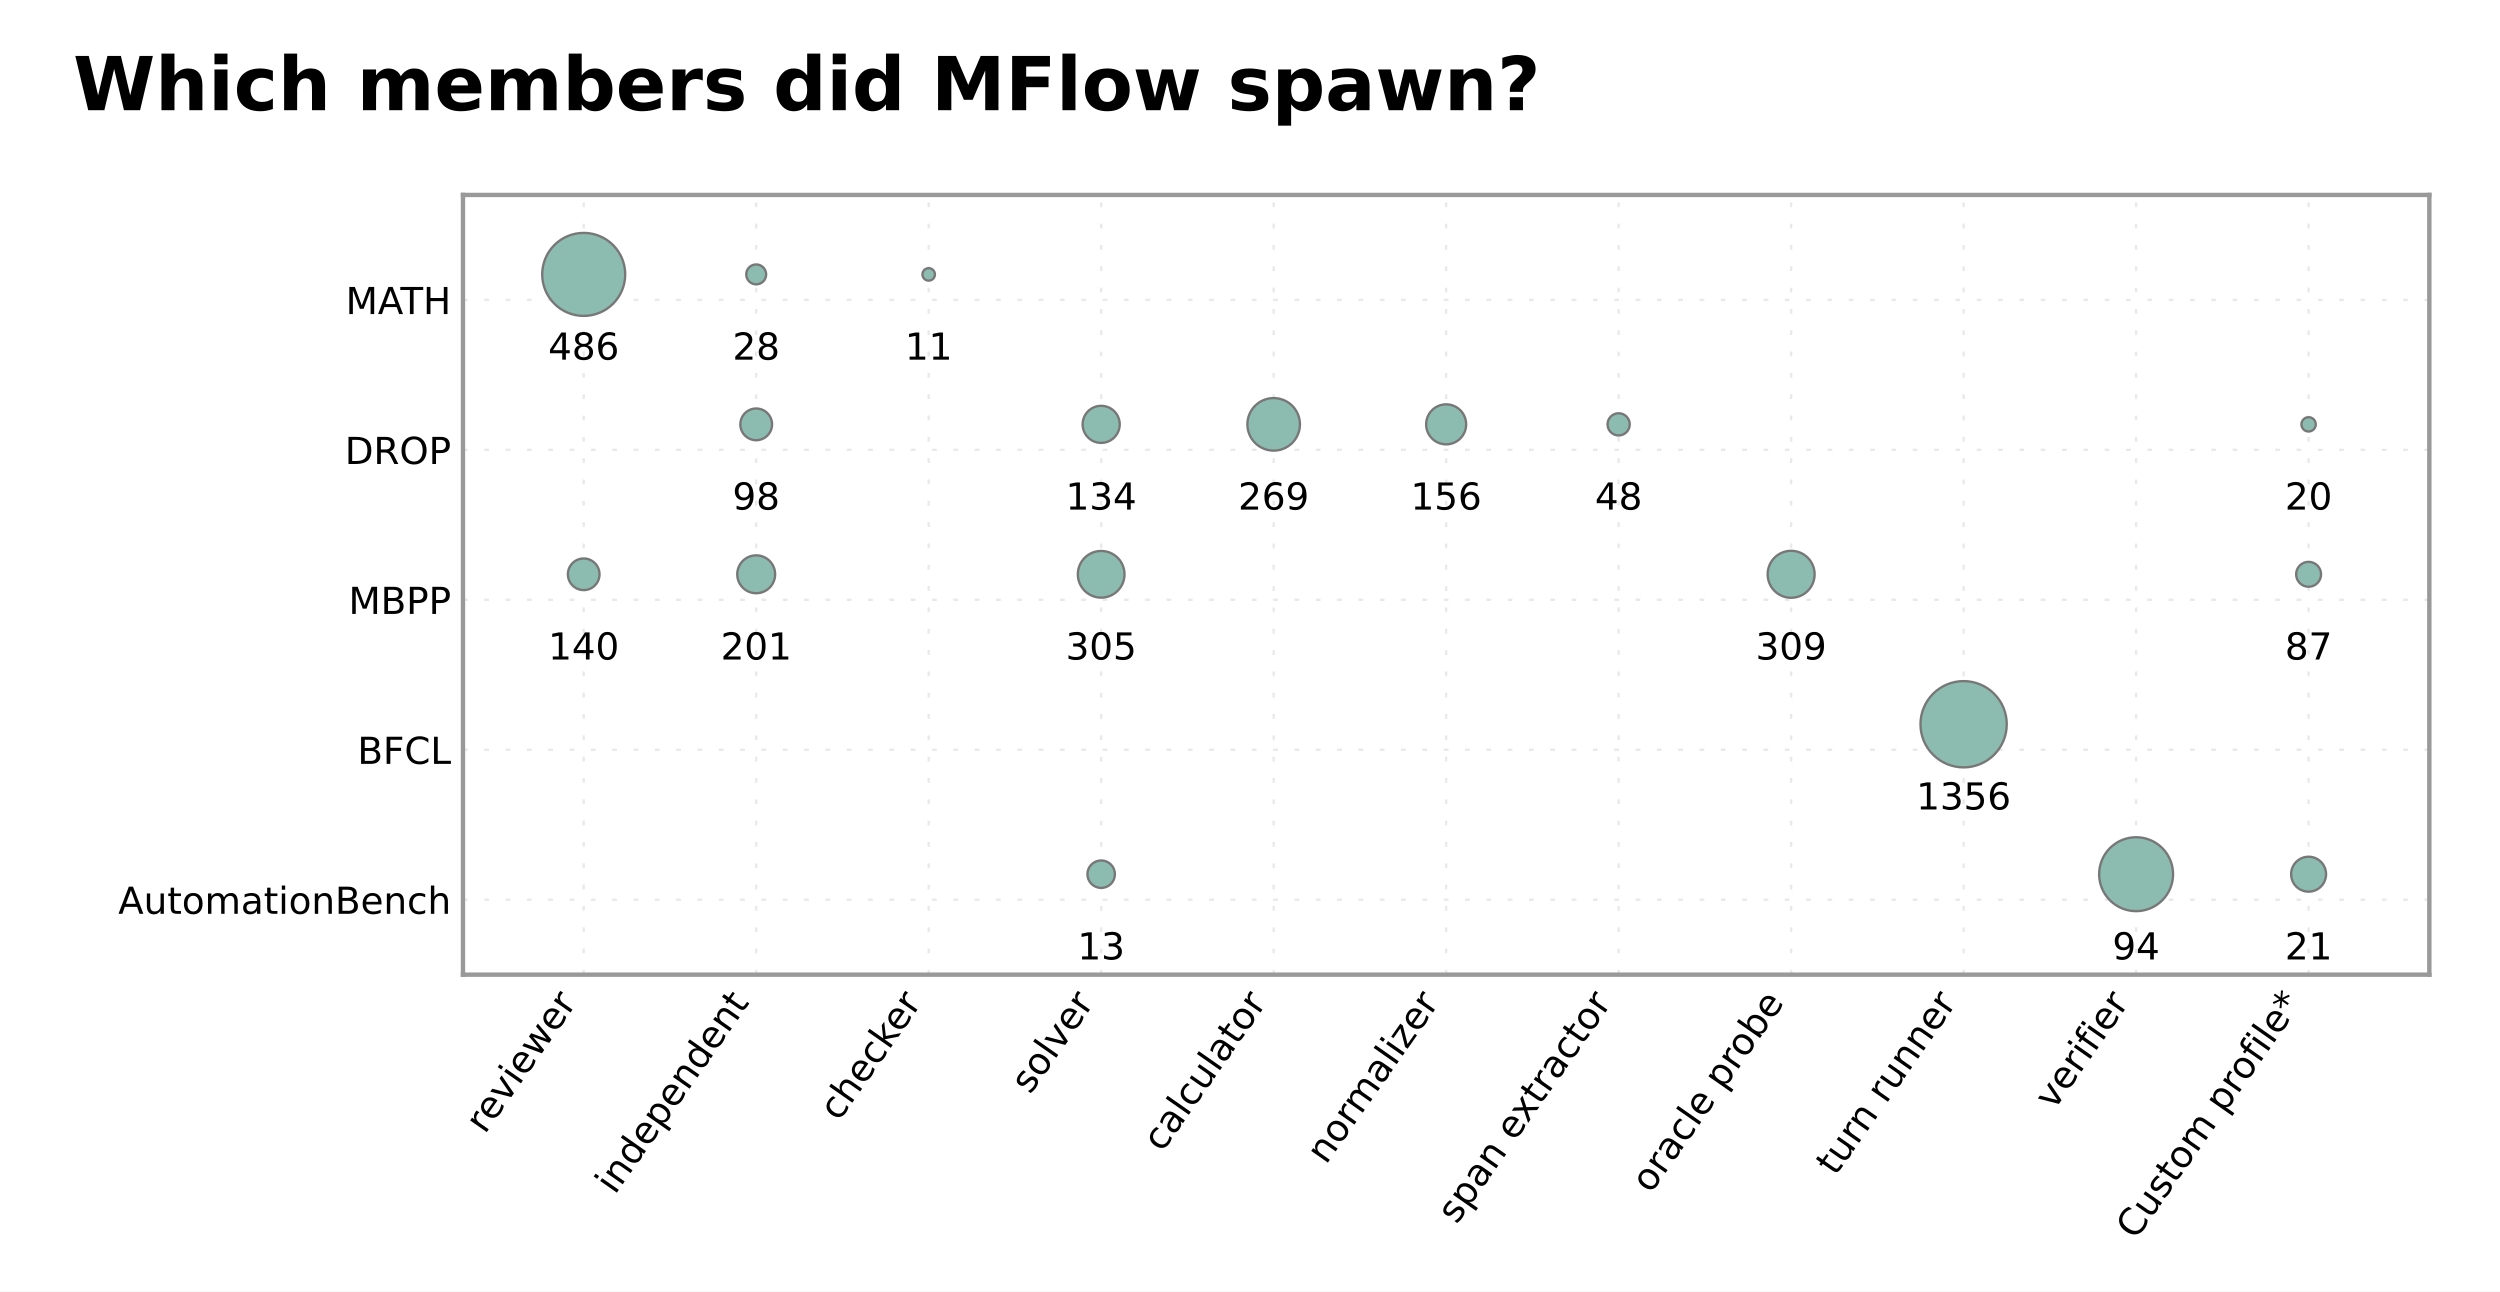
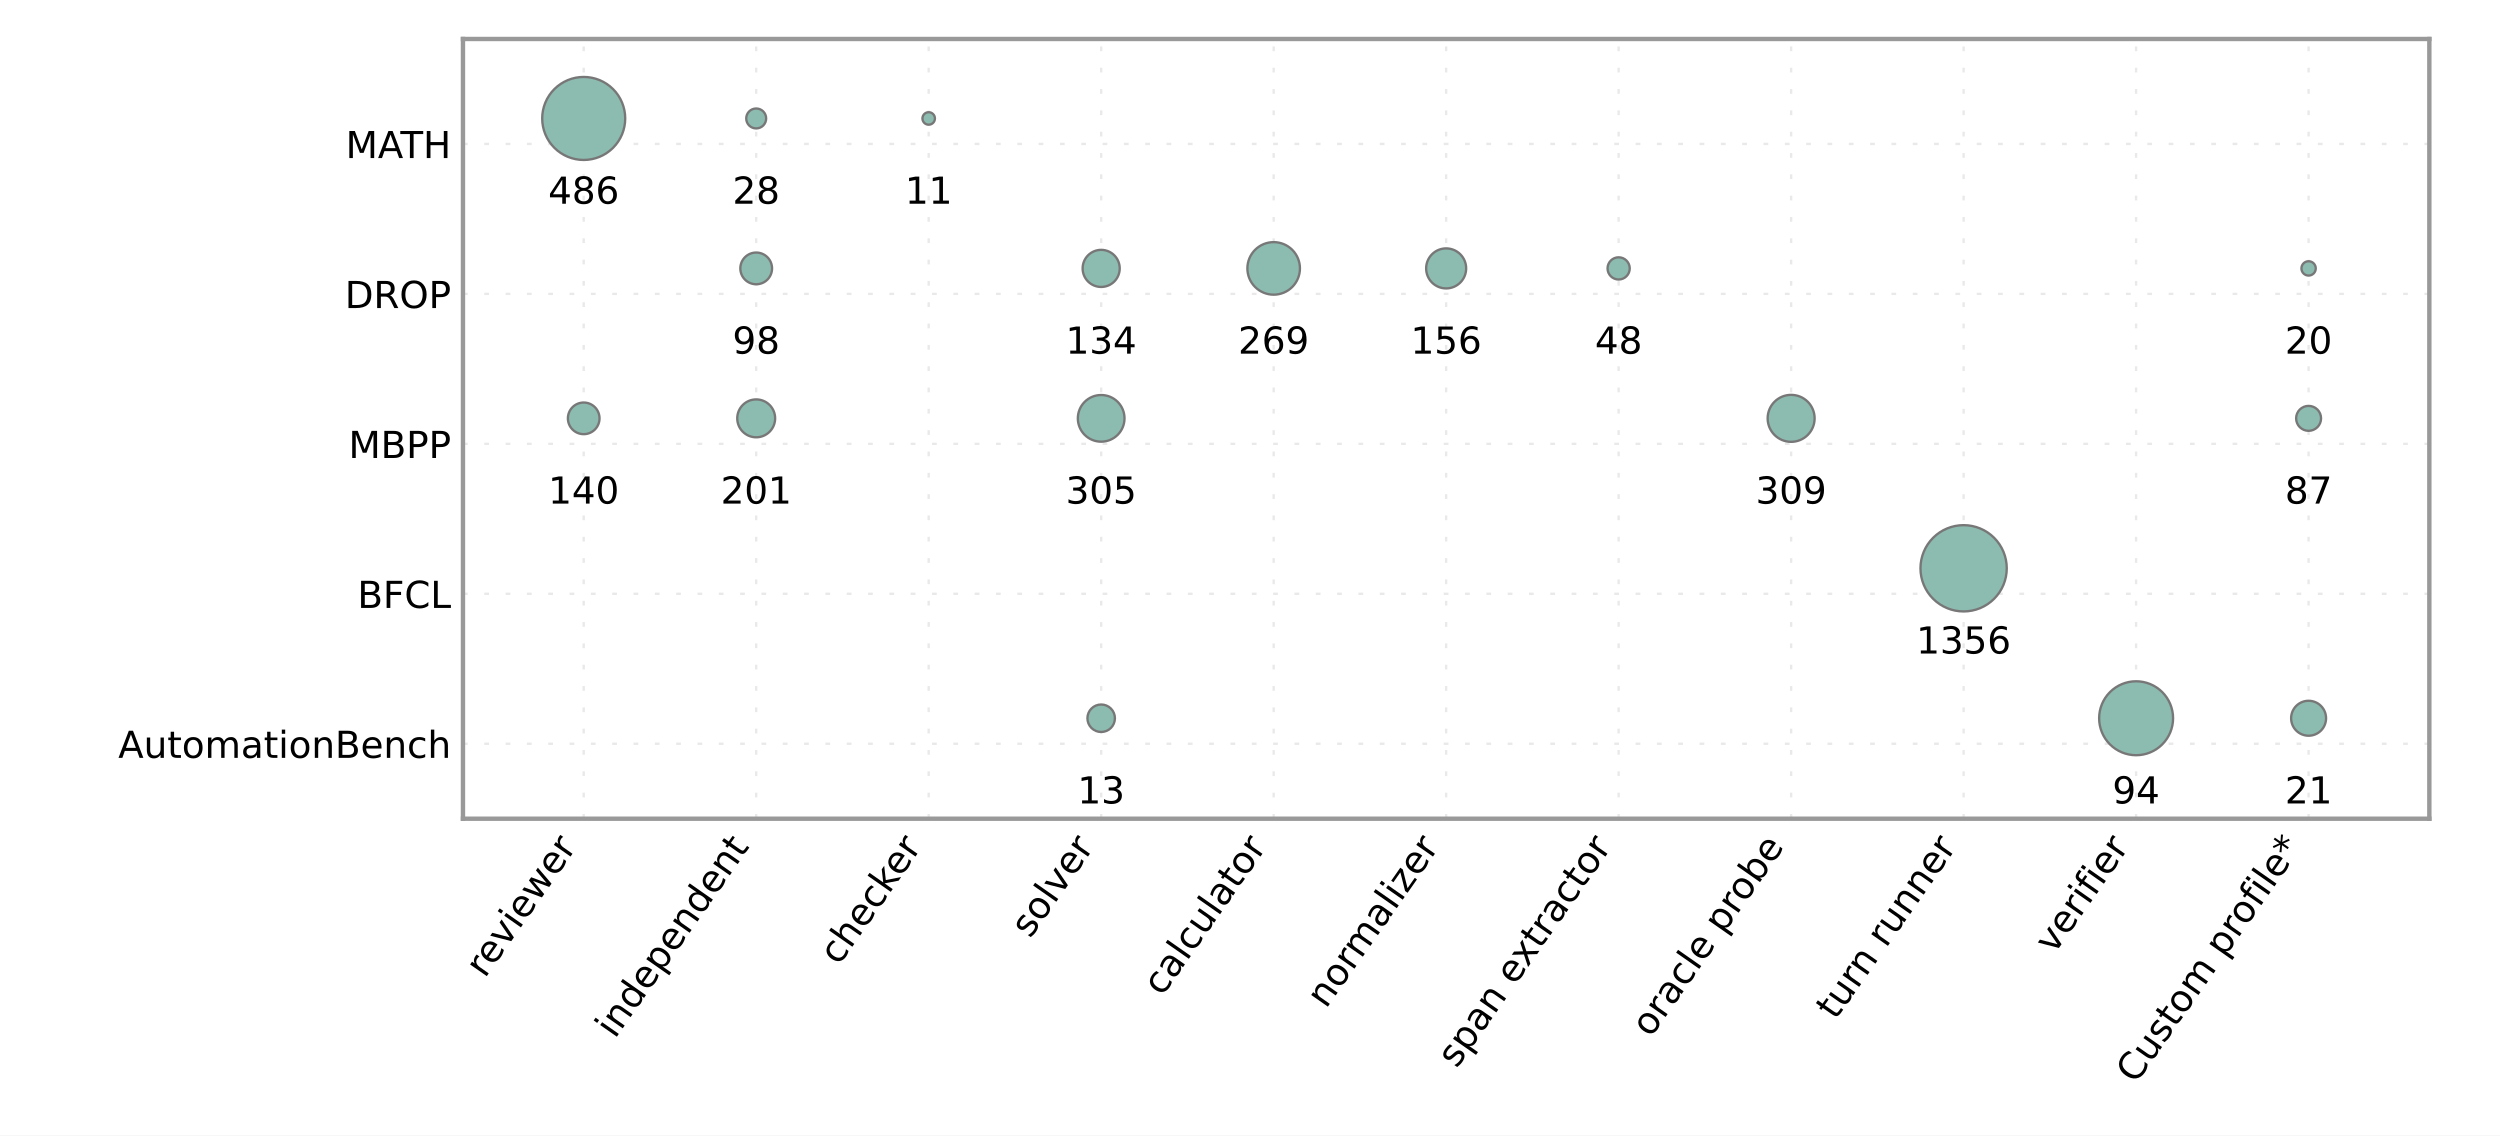
- <svg xmlns="http://www.w3.org/2000/svg" xmlns:xlink="http://www.w3.org/1999/xlink" width="738.72pt" height="381.6pt" viewBox="0 0 738.72 381.6" version="1.1">
+ <svg xmlns="http://www.w3.org/2000/svg" xmlns:xlink="http://www.w3.org/1999/xlink" width="738.72pt" height="335.52pt" viewBox="0 0 738.72 335.52" version="1.1">
  <defs>
    <style type="text/css">*{stroke-linejoin: round; stroke-linecap: butt}</style>
  </defs>
  <g id="figure_1">
    <g id="patch_1">
-       <path d="M 0 381.6 L 738.72 381.6 L 738.72 0 L 0 0 z " style="fill: #ffffff" />
+       <path d="M 0 335.52 L 738.72 335.52 L 738.72 0 L 0 0 z " style="fill: #ffffff" />
    </g>
    <g id="axes_1">
      <g id="patch_2">
-         <path d="M 136.8 288 L 717.84 288 L 717.84 57.6 L 136.8 57.6 z " style="fill: #ffffff" />
+         <path d="M 136.8 241.92 L 717.84 241.92 L 717.84 11.52 L 136.8 11.52 z " style="fill: #ffffff" />
      </g>
      <g id="matplotlib.axis_1">
        <g id="xtick_1">
          <g id="line2d_1">
-             <path d="M 172.478 288 L 172.478 57.6 " clip-path="url(#p31b82f960c)" style="fill: none; stroke-dasharray: 1.4,4.9; stroke-dashoffset: 0; stroke: #e9e9e9; stroke-width: 0.7" />
+             <path d="M 172.478 241.92 L 172.478 11.52 " clip-path="url(#pc7e57c6c3d)" style="fill: none; stroke-dasharray: 1.4,4.9; stroke-dashoffset: 0; stroke: #e9e9e9; stroke-width: 0.7" />
          </g>
          <g id="line2d_2" />
          <g id="text_1">
-             <text style="font-size: 11px; font-family: 'DejaVu Sans'" transform="translate(143.2648 335.3385) rotate(-55)">reviewer</text>
+             <text style="font-size: 11px; font-family: 'DejaVu Sans'" transform="translate(143.2648 289.2585) rotate(-55)">reviewer</text>
          </g>
        </g>
        <g id="xtick_2">
          <g id="line2d_3">
-             <path d="M 223.446 288 L 223.446 57.6 " clip-path="url(#p31b82f960c)" style="fill: none; stroke-dasharray: 1.4,4.9; stroke-dashoffset: 0; stroke: #e9e9e9; stroke-width: 0.7" />
+             <path d="M 223.446 241.92 L 223.446 11.52 " clip-path="url(#pc7e57c6c3d)" style="fill: none; stroke-dasharray: 1.4,4.9; stroke-dashoffset: 0; stroke: #e9e9e9; stroke-width: 0.7" />
          </g>
          <g id="line2d_4" />
          <g id="text_2">
-             <text style="font-size: 11px; font-family: 'DejaVu Sans'" transform="translate(181.6875 353.2556) rotate(-55)">independent</text>
+             <text style="font-size: 11px; font-family: 'DejaVu Sans'" transform="translate(181.6875 307.1756) rotate(-55)">independent</text>
          </g>
        </g>
        <g id="xtick_3">
          <g id="line2d_5">
-             <path d="M 274.415 288 L 274.415 57.6 " clip-path="url(#p31b82f960c)" style="fill: none; stroke-dasharray: 1.4,4.9; stroke-dashoffset: 0; stroke: #e9e9e9; stroke-width: 0.7" />
+             <path d="M 274.415 241.92 L 274.415 11.52 " clip-path="url(#pc7e57c6c3d)" style="fill: none; stroke-dasharray: 1.4,4.9; stroke-dashoffset: 0; stroke: #e9e9e9; stroke-width: 0.7" />
          </g>
          <g id="line2d_6" />
          <g id="text_3">
-             <text style="font-size: 11px; font-family: 'DejaVu Sans'" transform="translate(247.821 331.5976) rotate(-55)">checker</text>
+             <text style="font-size: 11px; font-family: 'DejaVu Sans'" transform="translate(247.821 285.5176) rotate(-55)">checker</text>
          </g>
        </g>
        <g id="xtick_4">
          <g id="line2d_7">
-             <path d="M 325.383 288 L 325.383 57.6 " clip-path="url(#p31b82f960c)" style="fill: none; stroke-dasharray: 1.4,4.9; stroke-dashoffset: 0; stroke: #e9e9e9; stroke-width: 0.7" />
+             <path d="M 325.383 241.92 L 325.383 11.52 " clip-path="url(#pc7e57c6c3d)" style="fill: none; stroke-dasharray: 1.4,4.9; stroke-dashoffset: 0; stroke: #e9e9e9; stroke-width: 0.7" />
          </g>
          <g id="line2d_8" />
          <g id="text_4">
-             <text style="font-size: 11px; font-family: 'DejaVu Sans'" transform="translate(304.3988 323.5866) rotate(-55)">solver</text>
+             <text style="font-size: 11px; font-family: 'DejaVu Sans'" transform="translate(304.3988 277.5066) rotate(-55)">solver</text>
          </g>
        </g>
        <g id="xtick_5">
          <g id="line2d_9">
-             <path d="M 376.352 288 L 376.352 57.6 " clip-path="url(#p31b82f960c)" style="fill: none; stroke-dasharray: 1.4,4.9; stroke-dashoffset: 0; stroke: #e9e9e9; stroke-width: 0.7" />
+             <path d="M 376.352 241.92 L 376.352 11.52 " clip-path="url(#pc7e57c6c3d)" style="fill: none; stroke-dasharray: 1.4,4.9; stroke-dashoffset: 0; stroke: #e9e9e9; stroke-width: 0.7" />
          </g>
          <g id="line2d_10" />
          <g id="text_5">
-             <text style="font-size: 11px; font-family: 'DejaVu Sans'" transform="translate(343.3746 340.7139) rotate(-55)">calculator</text>
+             <text style="font-size: 11px; font-family: 'DejaVu Sans'" transform="translate(343.3746 294.6339) rotate(-55)">calculator</text>
          </g>
        </g>
        <g id="xtick_6">
          <g id="line2d_11">
-             <path d="M 427.32 288 L 427.32 57.6 " clip-path="url(#p31b82f960c)" style="fill: none; stroke-dasharray: 1.4,4.9; stroke-dashoffset: 0; stroke: #e9e9e9; stroke-width: 0.7" />
+             <path d="M 427.32 241.92 L 427.32 11.52 " clip-path="url(#pc7e57c6c3d)" style="fill: none; stroke-dasharray: 1.4,4.9; stroke-dashoffset: 0; stroke: #e9e9e9; stroke-width: 0.7" />
          </g>
          <g id="line2d_12" />
          <g id="text_6">
-             <text style="font-size: 11px; font-family: 'DejaVu Sans'" transform="translate(391.7985 344.3477) rotate(-55)">normalizer</text>
+             <text style="font-size: 11px; font-family: 'DejaVu Sans'" transform="translate(391.7985 298.2677) rotate(-55)">normalizer</text>
          </g>
        </g>
        <g id="xtick_7">
          <g id="line2d_13">
-             <path d="M 478.288 288 L 478.288 57.6 " clip-path="url(#p31b82f960c)" style="fill: none; stroke-dasharray: 1.4,4.9; stroke-dashoffset: 0; stroke: #e9e9e9; stroke-width: 0.7" />
+             <path d="M 478.288 241.92 L 478.288 11.52 " clip-path="url(#pc7e57c6c3d)" style="fill: none; stroke-dasharray: 1.4,4.9; stroke-dashoffset: 0; stroke: #e9e9e9; stroke-width: 0.7" />
          </g>
          <g id="line2d_14" />
          <g id="text_7">
-             <text style="font-size: 11px; font-family: 'DejaVu Sans'" transform="translate(430.4154 361.9875) rotate(-55)">span extractor</text>
+             <text style="font-size: 11px; font-family: 'DejaVu Sans'" transform="translate(430.4154 315.9075) rotate(-55)">span extractor</text>
          </g>
        </g>
        <g id="xtick_8">
          <g id="line2d_15">
-             <path d="M 529.257 288 L 529.257 57.6 " clip-path="url(#p31b82f960c)" style="fill: none; stroke-dasharray: 1.4,4.9; stroke-dashoffset: 0; stroke: #e9e9e9; stroke-width: 0.7" />
+             <path d="M 529.257 241.92 L 529.257 11.52 " clip-path="url(#pc7e57c6c3d)" style="fill: none; stroke-dasharray: 1.4,4.9; stroke-dashoffset: 0; stroke: #e9e9e9; stroke-width: 0.7" />
          </g>
          <g id="line2d_16" />
          <g id="text_8">
-             <text style="font-size: 11px; font-family: 'DejaVu Sans'" transform="translate(487.7474 352.8994) rotate(-55)">oracle probe</text>
+             <text style="font-size: 11px; font-family: 'DejaVu Sans'" transform="translate(487.7474 306.8194) rotate(-55)">oracle probe</text>
          </g>
        </g>
        <g id="xtick_9">
          <g id="line2d_17">
-             <path d="M 580.225 288 L 580.225 57.6 " clip-path="url(#p31b82f960c)" style="fill: none; stroke-dasharray: 1.4,4.9; stroke-dashoffset: 0; stroke: #e9e9e9; stroke-width: 0.7" />
+             <path d="M 580.225 241.92 L 580.225 11.52 " clip-path="url(#pc7e57c6c3d)" style="fill: none; stroke-dasharray: 1.4,4.9; stroke-dashoffset: 0; stroke: #e9e9e9; stroke-width: 0.7" />
          </g>
          <g id="line2d_18" />
          <g id="text_9">
-             <text style="font-size: 11px; font-family: 'DejaVu Sans'" transform="translate(542.327 347.7422) rotate(-55)">turn runner</text>
+             <text style="font-size: 11px; font-family: 'DejaVu Sans'" transform="translate(542.327 301.6622) rotate(-55)">turn runner</text>
          </g>
        </g>
        <g id="xtick_10">
          <g id="line2d_19">
-             <path d="M 631.194 288 L 631.194 57.6 " clip-path="url(#p31b82f960c)" style="fill: none; stroke-dasharray: 1.4,4.9; stroke-dashoffset: 0; stroke: #e9e9e9; stroke-width: 0.7" />
+             <path d="M 631.194 241.92 L 631.194 11.52 " clip-path="url(#pc7e57c6c3d)" style="fill: none; stroke-dasharray: 1.4,4.9; stroke-dashoffset: 0; stroke: #e9e9e9; stroke-width: 0.7" />
          </g>
          <g id="line2d_20" />
          <g id="text_10">
-             <text style="font-size: 11px; font-family: 'DejaVu Sans'" transform="translate(606.9068 328.3031) rotate(-55)">verifier</text>
+             <text style="font-size: 11px; font-family: 'DejaVu Sans'" transform="translate(606.9068 282.2231) rotate(-55)">verifier</text>
          </g>
        </g>
        <g id="xtick_11">
          <g id="line2d_21">
-             <path d="M 682.162 288 L 682.162 57.6 " clip-path="url(#p31b82f960c)" style="fill: none; stroke-dasharray: 1.4,4.9; stroke-dashoffset: 0; stroke: #e9e9e9; stroke-width: 0.7" />
+             <path d="M 682.162 241.92 L 682.162 11.52 " clip-path="url(#pc7e57c6c3d)" style="fill: none; stroke-dasharray: 1.4,4.9; stroke-dashoffset: 0; stroke: #e9e9e9; stroke-width: 0.7" />
          </g>
          <g id="line2d_22" />
          <g id="text_11">
-             <text style="font-size: 11px; font-family: 'DejaVu Sans'" transform="translate(631.0309 366.6407) rotate(-55)">Custom profile*</text>
+             <text style="font-size: 11px; font-family: 'DejaVu Sans'" transform="translate(631.0309 320.5607) rotate(-55)">Custom profile*</text>
          </g>
        </g>
      </g>
      <g id="matplotlib.axis_2">
        <g id="ytick_1">
          <g id="line2d_23">
-             <path d="M 136.8 88.615 L 717.84 88.615 " clip-path="url(#p31b82f960c)" style="fill: none; stroke-dasharray: 1.4,4.9; stroke-dashoffset: 0; stroke: #e9e9e9; stroke-width: 0.7" />
+             <path d="M 136.8 42.535 L 717.84 42.535 " clip-path="url(#pc7e57c6c3d)" style="fill: none; stroke-dasharray: 1.4,4.9; stroke-dashoffset: 0; stroke: #e9e9e9; stroke-width: 0.7" />
          </g>
          <g id="line2d_24" />
          <g id="text_12">
-             <text style="font-size: 11px; font-family: 'DejaVu Sans'; text-anchor: end" x="133.3" y="92.795" transform="rotate(-0 133.3 92.79452)">MATH</text>
+             <text style="font-size: 11px; font-family: 'DejaVu Sans'; text-anchor: end" x="133.3" y="46.715" transform="rotate(-0 133.3 46.71453)">MATH</text>
          </g>
        </g>
        <g id="ytick_2">
          <g id="line2d_25">
-             <path d="M 136.8 132.923 L 717.84 132.923 " clip-path="url(#p31b82f960c)" style="fill: none; stroke-dasharray: 1.4,4.9; stroke-dashoffset: 0; stroke: #e9e9e9; stroke-width: 0.7" />
+             <path d="M 136.8 86.843 L 717.84 86.843 " clip-path="url(#pc7e57c6c3d)" style="fill: none; stroke-dasharray: 1.4,4.9; stroke-dashoffset: 0; stroke: #e9e9e9; stroke-width: 0.7" />
          </g>
          <g id="line2d_26" />
          <g id="text_13">
-             <text style="font-size: 11px; font-family: 'DejaVu Sans'; text-anchor: end" x="133.3" y="137.102" transform="rotate(-0 133.3 137.1022)">DROP</text>
+             <text style="font-size: 11px; font-family: 'DejaVu Sans'; text-anchor: end" x="133.3" y="91.022" transform="rotate(-0 133.3 91.02222)">DROP</text>
          </g>
        </g>
        <g id="ytick_3">
          <g id="line2d_27">
-             <path d="M 136.8 177.231 L 717.84 177.231 " clip-path="url(#p31b82f960c)" style="fill: none; stroke-dasharray: 1.4,4.9; stroke-dashoffset: 0; stroke: #e9e9e9; stroke-width: 0.7" />
+             <path d="M 136.8 131.151 L 717.84 131.151 " clip-path="url(#pc7e57c6c3d)" style="fill: none; stroke-dasharray: 1.4,4.9; stroke-dashoffset: 0; stroke: #e9e9e9; stroke-width: 0.7" />
          </g>
          <g id="line2d_28" />
          <g id="text_14">
-             <text style="font-size: 11px; font-family: 'DejaVu Sans'; text-anchor: end" x="133.3" y="181.41" transform="rotate(-0 133.3 181.4099)">MBPP</text>
+             <text style="font-size: 11px; font-family: 'DejaVu Sans'; text-anchor: end" x="133.3" y="135.33" transform="rotate(-0 133.3 135.3299)">MBPP</text>
          </g>
        </g>
        <g id="ytick_4">
          <g id="line2d_29">
-             <path d="M 136.8 221.538 L 717.84 221.538 " clip-path="url(#p31b82f960c)" style="fill: none; stroke-dasharray: 1.4,4.9; stroke-dashoffset: 0; stroke: #e9e9e9; stroke-width: 0.7" />
+             <path d="M 136.8 175.458 L 717.84 175.458 " clip-path="url(#pc7e57c6c3d)" style="fill: none; stroke-dasharray: 1.4,4.9; stroke-dashoffset: 0; stroke: #e9e9e9; stroke-width: 0.7" />
          </g>
          <g id="line2d_30" />
          <g id="text_15">
-             <text style="font-size: 11px; font-family: 'DejaVu Sans'; text-anchor: end" x="133.3" y="225.718" transform="rotate(-0 133.3 225.7176)">BFCL</text>
+             <text style="font-size: 11px; font-family: 'DejaVu Sans'; text-anchor: end" x="133.3" y="179.638" transform="rotate(-0 133.3 179.6376)">BFCL</text>
          </g>
        </g>
        <g id="ytick_5">
          <g id="line2d_31">
-             <path d="M 136.8 265.846 L 717.84 265.846 " clip-path="url(#p31b82f960c)" style="fill: none; stroke-dasharray: 1.4,4.9; stroke-dashoffset: 0; stroke: #e9e9e9; stroke-width: 0.7" />
+             <path d="M 136.8 219.766 L 717.84 219.766 " clip-path="url(#pc7e57c6c3d)" style="fill: none; stroke-dasharray: 1.4,4.9; stroke-dashoffset: 0; stroke: #e9e9e9; stroke-width: 0.7" />
          </g>
          <g id="line2d_32" />
          <g id="text_16">
-             <text style="font-size: 11px; font-family: 'DejaVu Sans'; text-anchor: end" x="133.3" y="270.025" transform="rotate(-0 133.3 270.0253)">AutomationBench</text>
+             <text style="font-size: 11px; font-family: 'DejaVu Sans'; text-anchor: end" x="133.3" y="223.945" transform="rotate(-0 133.3 223.9453)">AutomationBench</text>
          </g>
        </g>
      </g>
      <g id="patch_3">
-         <path d="M 136.8 288 L 136.8 57.6 " style="fill: none; stroke: #999999; stroke-width: 1.3; stroke-linejoin: miter; stroke-linecap: square" />
+         <path d="M 136.8 241.92 L 136.8 11.52 " style="fill: none; stroke: #999999; stroke-width: 1.3; stroke-linejoin: miter; stroke-linecap: square" />
      </g>
      <g id="patch_4">
-         <path d="M 717.84 288 L 717.84 57.6 " style="fill: none; stroke: #999999; stroke-width: 1.3; stroke-linejoin: miter; stroke-linecap: square" />
+         <path d="M 717.84 241.92 L 717.84 11.52 " style="fill: none; stroke: #999999; stroke-width: 1.3; stroke-linejoin: miter; stroke-linecap: square" />
      </g>
      <g id="patch_5">
-         <path d="M 136.8 288 L 717.84 288 " style="fill: none; stroke: #999999; stroke-width: 1.3; stroke-linejoin: miter; stroke-linecap: square" />
+         <path d="M 136.8 241.92 L 717.84 241.92 " style="fill: none; stroke: #999999; stroke-width: 1.3; stroke-linejoin: miter; stroke-linecap: square" />
      </g>
      <g id="patch_6">
-         <path d="M 136.8 57.6 L 717.84 57.6 " style="fill: none; stroke: #999999; stroke-width: 1.3; stroke-linejoin: miter; stroke-linecap: square" />
+         <path d="M 136.8 11.52 L 717.84 11.52 " style="fill: none; stroke: #999999; stroke-width: 1.3; stroke-linejoin: miter; stroke-linecap: square" />
      </g>
      <g id="PathCollection_1">
        <defs>
-           <path id="m9ce0c1b98e" d="M 0 1.845 C 0.489 1.845 0.959 1.651 1.305 1.305 C 1.651 0.959 1.845 0.489 1.845 0 C 1.845 -0.489 1.651 -0.959 1.305 -1.305 C 0.959 -1.651 0.489 -1.845 0 -1.845 C -0.489 -1.845 -0.959 -1.651 -1.305 -1.305 C -1.651 -0.959 -1.845 -0.489 -1.845 0 C -1.845 0.489 -1.651 0.959 -1.305 1.305 C -0.959 1.651 -0.489 1.845 0 1.845 z " style="stroke: #777777; stroke-width: 0.7" />
-         </defs>
-         <g clip-path="url(#p31b82f960c)">
-           <use xlink:href="#m9ce0c1b98e" x="274.415" y="81.083" style="fill: #8cbbb0; stroke: #777777; stroke-width: 0.7" />
+           <path id="madafd8a287" d="M 0 1.845 C 0.489 1.845 0.959 1.651 1.305 1.305 C 1.651 0.959 1.845 0.489 1.845 0 C 1.845 -0.489 1.651 -0.959 1.305 -1.305 C 0.959 -1.651 0.489 -1.845 0 -1.845 C -0.489 -1.845 -0.959 -1.651 -1.305 -1.305 C -1.651 -0.959 -1.845 -0.489 -1.845 0 C -1.845 0.489 -1.651 0.959 -1.305 1.305 C -0.959 1.651 -0.489 1.845 0 1.845 z " style="stroke: #777777; stroke-width: 0.7" />
+         </defs>
+         <g clip-path="url(#pc7e57c6c3d)">
+           <use xlink:href="#madafd8a287" x="274.415" y="35.003" style="fill: #8cbbb0; stroke: #777777; stroke-width: 0.7" />
        </g>
      </g>
      <g id="text_17">
-         <text style="font-size: 11px; font-family: 'DejaVu Sans'; text-anchor: middle" x="274.415" y="106.272" transform="rotate(-0 274.4147 106.2722)">11</text>
+         <text style="font-size: 11px; font-family: 'DejaVu Sans'; text-anchor: middle" x="274.415" y="60.192" transform="rotate(-0 274.4147 60.19224)">11</text>
      </g>
      <g id="PathCollection_2">
        <defs>
-           <path id="m6c18da26ab" d="M 0 2.944 C 0.781 2.944 1.53 2.634 2.082 2.082 C 2.634 1.53 2.944 0.781 2.944 0 C 2.944 -0.781 2.634 -1.53 2.082 -2.082 C 1.53 -2.634 0.781 -2.944 0 -2.944 C -0.781 -2.944 -1.53 -2.634 -2.082 -2.082 C -2.634 -1.53 -2.944 -0.781 -2.944 0 C -2.944 0.781 -2.634 1.53 -2.082 2.082 C -1.53 2.634 -0.781 2.944 0 2.944 z " style="stroke: #777777; stroke-width: 0.7" />
-         </defs>
-         <g clip-path="url(#p31b82f960c)">
-           <use xlink:href="#m6c18da26ab" x="223.446" y="81.083" style="fill: #8cbbb0; stroke: #777777; stroke-width: 0.7" />
+           <path id="md81151bb4d" d="M 0 2.944 C 0.781 2.944 1.53 2.634 2.082 2.082 C 2.634 1.53 2.944 0.781 2.944 0 C 2.944 -0.781 2.634 -1.53 2.082 -2.082 C 1.53 -2.634 0.781 -2.944 0 -2.944 C -0.781 -2.944 -1.53 -2.634 -2.082 -2.082 C -2.634 -1.53 -2.944 -0.781 -2.944 0 C -2.944 0.781 -2.634 1.53 -2.082 2.082 C -1.53 2.634 -0.781 2.944 0 2.944 z " style="stroke: #777777; stroke-width: 0.7" />
+         </defs>
+         <g clip-path="url(#pc7e57c6c3d)">
+           <use xlink:href="#md81151bb4d" x="223.446" y="35.003" style="fill: #8cbbb0; stroke: #777777; stroke-width: 0.7" />
        </g>
      </g>
      <g id="text_18">
-         <text style="font-size: 11px; font-family: 'DejaVu Sans'; text-anchor: middle" x="223.446" y="106.272" transform="rotate(-0 223.4463 106.2722)">28</text>
+         <text style="font-size: 11px; font-family: 'DejaVu Sans'; text-anchor: middle" x="223.446" y="60.192" transform="rotate(-0 223.4463 60.19224)">28</text>
      </g>
      <g id="PathCollection_3">
        <defs>
-           <path id="mcb2d803ee7" d="M 0 12.265 C 3.253 12.265 6.373 10.973 8.673 8.673 C 10.973 6.373 12.265 3.253 12.265 0 C 12.265 -3.253 10.973 -6.373 8.673 -8.673 C 6.373 -10.973 3.253 -12.265 0 -12.265 C -3.253 -12.265 -6.373 -10.973 -8.673 -8.673 C -10.973 -6.373 -12.265 -3.253 -12.265 0 C -12.265 3.253 -10.973 6.373 -8.673 8.673 C -6.373 10.973 -3.253 12.265 0 12.265 z " style="stroke: #777777; stroke-width: 0.7" />
-         </defs>
-         <g clip-path="url(#p31b82f960c)">
-           <use xlink:href="#mcb2d803ee7" x="172.478" y="81.083" style="fill: #8cbbb0; stroke: #777777; stroke-width: 0.7" />
+           <path id="mfd8c65de55" d="M 0 12.265 C 3.253 12.265 6.373 10.973 8.673 8.673 C 10.973 6.373 12.265 3.253 12.265 0 C 12.265 -3.253 10.973 -6.373 8.673 -8.673 C 6.373 -10.973 3.253 -12.265 0 -12.265 C -3.253 -12.265 -6.373 -10.973 -8.673 -8.673 C -10.973 -6.373 -12.265 -3.253 -12.265 0 C -12.265 3.253 -10.973 6.373 -8.673 8.673 C -6.373 10.973 -3.253 12.265 0 12.265 z " style="stroke: #777777; stroke-width: 0.7" />
+         </defs>
+         <g clip-path="url(#pc7e57c6c3d)">
+           <use xlink:href="#mfd8c65de55" x="172.478" y="35.003" style="fill: #8cbbb0; stroke: #777777; stroke-width: 0.7" />
        </g>
      </g>
      <g id="text_19">
-         <text style="font-size: 11px; font-family: 'DejaVu Sans'; text-anchor: middle" x="172.478" y="106.272" transform="rotate(-0 172.4779 106.2722)">486</text>
+         <text style="font-size: 11px; font-family: 'DejaVu Sans'; text-anchor: middle" x="172.478" y="60.192" transform="rotate(-0 172.4779 60.19224)">486</text>
      </g>
      <g id="PathCollection_4">
        <defs>
-           <path id="ma17f736a61" d="M 0 2.117 C 0.562 2.117 1.1 1.894 1.497 1.497 C 1.894 1.1 2.117 0.562 2.117 0 C 2.117 -0.562 1.894 -1.1 1.497 -1.497 C 1.1 -1.894 0.562 -2.117 0 -2.117 C -0.562 -2.117 -1.1 -1.894 -1.497 -1.497 C -1.894 -1.1 -2.117 -0.562 -2.117 0 C -2.117 0.562 -1.894 1.1 -1.497 1.497 C -1.1 1.894 -0.562 2.117 0 2.117 z " style="stroke: #777777; stroke-width: 0.7" />
-         </defs>
-         <g clip-path="url(#p31b82f960c)">
-           <use xlink:href="#ma17f736a61" x="682.162" y="125.391" style="fill: #8cbbb0; stroke: #777777; stroke-width: 0.7" />
+           <path id="m46e5a3a32f" d="M 0 2.117 C 0.562 2.117 1.1 1.894 1.497 1.497 C 1.894 1.1 2.117 0.562 2.117 0 C 2.117 -0.562 1.894 -1.1 1.497 -1.497 C 1.1 -1.894 0.562 -2.117 0 -2.117 C -0.562 -2.117 -1.1 -1.894 -1.497 -1.497 C -1.894 -1.1 -2.117 -0.562 -2.117 0 C -2.117 0.562 -1.894 1.1 -1.497 1.497 C -1.1 1.894 -0.562 2.117 0 2.117 z " style="stroke: #777777; stroke-width: 0.7" />
+         </defs>
+         <g clip-path="url(#pc7e57c6c3d)">
+           <use xlink:href="#m46e5a3a32f" x="682.162" y="79.311" style="fill: #8cbbb0; stroke: #777777; stroke-width: 0.7" />
        </g>
      </g>
      <g id="text_20">
-         <text style="font-size: 11px; font-family: 'DejaVu Sans'; text-anchor: middle" x="682.162" y="150.58" transform="rotate(-0 682.1621 150.5799)">20</text>
+         <text style="font-size: 11px; font-family: 'DejaVu Sans'; text-anchor: middle" x="682.162" y="104.5" transform="rotate(-0 682.1621 104.4999)">20</text>
      </g>
      <g id="PathCollection_5">
        <defs>
-           <path id="m4c9399fabe" d="M 0 7.765 C 2.059 7.765 4.034 6.947 5.491 5.491 C 6.947 4.034 7.765 2.059 7.765 0 C 7.765 -2.059 6.947 -4.034 5.491 -5.491 C 4.034 -6.947 2.059 -7.765 0 -7.765 C -2.059 -7.765 -4.034 -6.947 -5.491 -5.491 C -6.947 -4.034 -7.765 -2.059 -7.765 0 C -7.765 2.059 -6.947 4.034 -5.491 5.491 C -4.034 6.947 -2.059 7.765 0 7.765 z " style="stroke: #777777; stroke-width: 0.7" />
-         </defs>
-         <g clip-path="url(#p31b82f960c)">
-           <use xlink:href="#m4c9399fabe" x="376.352" y="125.391" style="fill: #8cbbb0; stroke: #777777; stroke-width: 0.7" />
+           <path id="m96636570a9" d="M 0 7.765 C 2.059 7.765 4.034 6.947 5.491 5.491 C 6.947 4.034 7.765 2.059 7.765 0 C 7.765 -2.059 6.947 -4.034 5.491 -5.491 C 4.034 -6.947 2.059 -7.765 0 -7.765 C -2.059 -7.765 -4.034 -6.947 -5.491 -5.491 C -6.947 -4.034 -7.765 -2.059 -7.765 0 C -7.765 2.059 -6.947 4.034 -5.491 5.491 C -4.034 6.947 -2.059 7.765 0 7.765 z " style="stroke: #777777; stroke-width: 0.7" />
+         </defs>
+         <g clip-path="url(#pc7e57c6c3d)">
+           <use xlink:href="#m96636570a9" x="376.352" y="79.311" style="fill: #8cbbb0; stroke: #777777; stroke-width: 0.7" />
        </g>
      </g>
      <g id="text_21">
-         <text style="font-size: 11px; font-family: 'DejaVu Sans'; text-anchor: middle" x="376.352" y="150.58" transform="rotate(-0 376.3516 150.5799)">269</text>
+         <text style="font-size: 11px; font-family: 'DejaVu Sans'; text-anchor: middle" x="376.352" y="104.5" transform="rotate(-0 376.3516 104.4999)">269</text>
      </g>
      <g id="PathCollection_6">
        <defs>
-           <path id="m17c6a63747" d="M 0 4.687 C 1.243 4.687 2.435 4.193 3.314 3.314 C 4.193 2.435 4.687 1.243 4.687 0 C 4.687 -1.243 4.193 -2.435 3.314 -3.314 C 2.435 -4.193 1.243 -4.687 0 -4.687 C -1.243 -4.687 -2.435 -4.193 -3.314 -3.314 C -4.193 -2.435 -4.687 -1.243 -4.687 0 C -4.687 1.243 -4.193 2.435 -3.314 3.314 C -2.435 4.193 -1.243 4.687 0 4.687 z " style="stroke: #777777; stroke-width: 0.7" />
-         </defs>
-         <g clip-path="url(#p31b82f960c)">
-           <use xlink:href="#m17c6a63747" x="223.446" y="125.391" style="fill: #8cbbb0; stroke: #777777; stroke-width: 0.7" />
+           <path id="m9c33bf812c" d="M 0 4.687 C 1.243 4.687 2.435 4.193 3.314 3.314 C 4.193 2.435 4.687 1.243 4.687 0 C 4.687 -1.243 4.193 -2.435 3.314 -3.314 C 2.435 -4.193 1.243 -4.687 0 -4.687 C -1.243 -4.687 -2.435 -4.193 -3.314 -3.314 C -4.193 -2.435 -4.687 -1.243 -4.687 0 C -4.687 1.243 -4.193 2.435 -3.314 3.314 C -2.435 4.193 -1.243 4.687 0 4.687 z " style="stroke: #777777; stroke-width: 0.7" />
+         </defs>
+         <g clip-path="url(#pc7e57c6c3d)">
+           <use xlink:href="#m9c33bf812c" x="223.446" y="79.311" style="fill: #8cbbb0; stroke: #777777; stroke-width: 0.7" />
        </g>
      </g>
      <g id="text_22">
-         <text style="font-size: 11px; font-family: 'DejaVu Sans'; text-anchor: middle" x="223.446" y="150.58" transform="rotate(-0 223.4463 150.5799)">98</text>
+         <text style="font-size: 11px; font-family: 'DejaVu Sans'; text-anchor: middle" x="223.446" y="104.5" transform="rotate(-0 223.4463 104.4999)">98</text>
      </g>
      <g id="PathCollection_7">
        <defs>
-           <path id="m16f0f3d663" d="M 0 5.913 C 1.568 5.913 3.072 5.29 4.181 4.181 C 5.29 3.072 5.913 1.568 5.913 0 C 5.913 -1.568 5.29 -3.072 4.181 -4.181 C 3.072 -5.29 1.568 -5.913 0 -5.913 C -1.568 -5.913 -3.072 -5.29 -4.181 -4.181 C -5.29 -3.072 -5.913 -1.568 -5.913 0 C -5.913 1.568 -5.29 3.072 -4.181 4.181 C -3.072 5.29 -1.568 5.913 0 5.913 z " style="stroke: #777777; stroke-width: 0.7" />
-         </defs>
-         <g clip-path="url(#p31b82f960c)">
-           <use xlink:href="#m16f0f3d663" x="427.32" y="125.391" style="fill: #8cbbb0; stroke: #777777; stroke-width: 0.7" />
+           <path id="m8cd87f29d9" d="M 0 5.913 C 1.568 5.913 3.072 5.29 4.181 4.181 C 5.29 3.072 5.913 1.568 5.913 0 C 5.913 -1.568 5.29 -3.072 4.181 -4.181 C 3.072 -5.29 1.568 -5.913 0 -5.913 C -1.568 -5.913 -3.072 -5.29 -4.181 -4.181 C -5.29 -3.072 -5.913 -1.568 -5.913 0 C -5.913 1.568 -5.29 3.072 -4.181 4.181 C -3.072 5.29 -1.568 5.913 0 5.913 z " style="stroke: #777777; stroke-width: 0.7" />
+         </defs>
+         <g clip-path="url(#pc7e57c6c3d)">
+           <use xlink:href="#m8cd87f29d9" x="427.32" y="79.311" style="fill: #8cbbb0; stroke: #777777; stroke-width: 0.7" />
        </g>
      </g>
      <g id="text_23">
-         <text style="font-size: 11px; font-family: 'DejaVu Sans'; text-anchor: middle" x="427.32" y="150.58" transform="rotate(-0 427.32 150.5799)">156</text>
+         <text style="font-size: 11px; font-family: 'DejaVu Sans'; text-anchor: middle" x="427.32" y="104.5" transform="rotate(-0 427.32 104.4999)">156</text>
      </g>
      <g id="PathCollection_8">
        <defs>
-           <path id="macb230abef" d="M 0 5.48 C 1.453 5.48 2.847 4.903 3.875 3.875 C 4.903 2.847 5.48 1.453 5.48 0 C 5.48 -1.453 4.903 -2.847 3.875 -3.875 C 2.847 -4.903 1.453 -5.48 0 -5.48 C -1.453 -5.48 -2.847 -4.903 -3.875 -3.875 C -4.903 -2.847 -5.48 -1.453 -5.48 0 C -5.48 1.453 -4.903 2.847 -3.875 3.875 C -2.847 4.903 -1.453 5.48 0 5.48 z " style="stroke: #777777; stroke-width: 0.7" />
-         </defs>
-         <g clip-path="url(#p31b82f960c)">
-           <use xlink:href="#macb230abef" x="325.383" y="125.391" style="fill: #8cbbb0; stroke: #777777; stroke-width: 0.7" />
+           <path id="m1165f477b1" d="M 0 5.48 C 1.453 5.48 2.847 4.903 3.875 3.875 C 4.903 2.847 5.48 1.453 5.48 0 C 5.48 -1.453 4.903 -2.847 3.875 -3.875 C 2.847 -4.903 1.453 -5.48 0 -5.48 C -1.453 -5.48 -2.847 -4.903 -3.875 -3.875 C -4.903 -2.847 -5.48 -1.453 -5.48 0 C -5.48 1.453 -4.903 2.847 -3.875 3.875 C -2.847 4.903 -1.453 5.48 0 5.48 z " style="stroke: #777777; stroke-width: 0.7" />
+         </defs>
+         <g clip-path="url(#pc7e57c6c3d)">
+           <use xlink:href="#m1165f477b1" x="325.383" y="79.311" style="fill: #8cbbb0; stroke: #777777; stroke-width: 0.7" />
        </g>
      </g>
      <g id="text_24">
-         <text style="font-size: 11px; font-family: 'DejaVu Sans'; text-anchor: middle" x="325.383" y="150.58" transform="rotate(-0 325.3832 150.5799)">134</text>
+         <text style="font-size: 11px; font-family: 'DejaVu Sans'; text-anchor: middle" x="325.383" y="104.5" transform="rotate(-0 325.3832 104.4999)">134</text>
      </g>
      <g id="PathCollection_9">
        <defs>
-           <path id="m5914b25421" d="M 0 3.28 C 0.87 3.28 1.704 2.934 2.319 2.319 C 2.934 1.704 3.28 0.87 3.28 0 C 3.28 -0.87 2.934 -1.704 2.319 -2.319 C 1.704 -2.934 0.87 -3.28 0 -3.28 C -0.87 -3.28 -1.704 -2.934 -2.319 -2.319 C -2.934 -1.704 -3.28 -0.87 -3.28 0 C -3.28 0.87 -2.934 1.704 -2.319 2.319 C -1.704 2.934 -0.87 3.28 0 3.28 z " style="stroke: #777777; stroke-width: 0.7" />
-         </defs>
-         <g clip-path="url(#p31b82f960c)">
-           <use xlink:href="#m5914b25421" x="478.288" y="125.391" style="fill: #8cbbb0; stroke: #777777; stroke-width: 0.7" />
+           <path id="m674aa9f91c" d="M 0 3.28 C 0.87 3.28 1.704 2.934 2.319 2.319 C 2.934 1.704 3.28 0.87 3.28 0 C 3.28 -0.87 2.934 -1.704 2.319 -2.319 C 1.704 -2.934 0.87 -3.28 0 -3.28 C -0.87 -3.28 -1.704 -2.934 -2.319 -2.319 C -2.934 -1.704 -3.28 -0.87 -3.28 0 C -3.28 0.87 -2.934 1.704 -2.319 2.319 C -1.704 2.934 -0.87 3.28 0 3.28 z " style="stroke: #777777; stroke-width: 0.7" />
+         </defs>
+         <g clip-path="url(#pc7e57c6c3d)">
+           <use xlink:href="#m674aa9f91c" x="478.288" y="79.311" style="fill: #8cbbb0; stroke: #777777; stroke-width: 0.7" />
        </g>
      </g>
      <g id="text_25">
-         <text style="font-size: 11px; font-family: 'DejaVu Sans'; text-anchor: middle" x="478.288" y="150.58" transform="rotate(-0 478.2884 150.5799)">48</text>
+         <text style="font-size: 11px; font-family: 'DejaVu Sans'; text-anchor: middle" x="478.288" y="104.5" transform="rotate(-0 478.2884 104.4999)">48</text>
      </g>
      <g id="PathCollection_10">
        <defs>
-           <path id="m58996a45e7" d="M 0 3.683 C 0.977 3.683 1.914 3.295 2.605 2.605 C 3.295 1.914 3.683 0.977 3.683 0 C 3.683 -0.977 3.295 -1.914 2.605 -2.605 C 1.914 -3.295 0.977 -3.683 0 -3.683 C -0.977 -3.683 -1.914 -3.295 -2.605 -2.605 C -3.295 -1.914 -3.683 -0.977 -3.683 0 C -3.683 0.977 -3.295 1.914 -2.605 2.605 C -1.914 3.295 -0.977 3.683 0 3.683 z " style="stroke: #777777; stroke-width: 0.7" />
-         </defs>
-         <g clip-path="url(#p31b82f960c)">
-           <use xlink:href="#m58996a45e7" x="682.162" y="169.698" style="fill: #8cbbb0; stroke: #777777; stroke-width: 0.7" />
+           <path id="m68a5417b29" d="M 0 3.683 C 0.977 3.683 1.914 3.295 2.605 2.605 C 3.295 1.914 3.683 0.977 3.683 0 C 3.683 -0.977 3.295 -1.914 2.605 -2.605 C 1.914 -3.295 0.977 -3.683 0 -3.683 C -0.977 -3.683 -1.914 -3.295 -2.605 -2.605 C -3.295 -1.914 -3.683 -0.977 -3.683 0 C -3.683 0.977 -3.295 1.914 -2.605 2.605 C -1.914 3.295 -0.977 3.683 0 3.683 z " style="stroke: #777777; stroke-width: 0.7" />
+         </defs>
+         <g clip-path="url(#pc7e57c6c3d)">
+           <use xlink:href="#m68a5417b29" x="682.162" y="123.618" style="fill: #8cbbb0; stroke: #777777; stroke-width: 0.7" />
        </g>
      </g>
      <g id="text_26">
-         <text style="font-size: 11px; font-family: 'DejaVu Sans'; text-anchor: middle" x="682.162" y="194.888" transform="rotate(-0 682.1621 194.8876)">87</text>
+         <text style="font-size: 11px; font-family: 'DejaVu Sans'; text-anchor: middle" x="682.162" y="148.808" transform="rotate(-0 682.1621 148.8076)">87</text>
      </g>
      <g id="PathCollection_11">
        <defs>
-           <path id="maa8eac2983" d="M 0 5.599 C 1.485 5.599 2.909 5.009 3.959 3.959 C 5.009 2.909 5.599 1.485 5.599 0 C 5.599 -1.485 5.009 -2.909 3.959 -3.959 C 2.909 -5.009 1.485 -5.599 0 -5.599 C -1.485 -5.599 -2.909 -5.009 -3.959 -3.959 C -5.009 -2.909 -5.599 -1.485 -5.599 0 C -5.599 1.485 -5.009 2.909 -3.959 3.959 C -2.909 5.009 -1.485 5.599 0 5.599 z " style="stroke: #777777; stroke-width: 0.7" />
-         </defs>
-         <g clip-path="url(#p31b82f960c)">
-           <use xlink:href="#maa8eac2983" x="223.446" y="169.698" style="fill: #8cbbb0; stroke: #777777; stroke-width: 0.7" />
+           <path id="m18b71a1997" d="M 0 5.599 C 1.485 5.599 2.909 5.009 3.959 3.959 C 5.009 2.909 5.599 1.485 5.599 0 C 5.599 -1.485 5.009 -2.909 3.959 -3.959 C 2.909 -5.009 1.485 -5.599 0 -5.599 C -1.485 -5.599 -2.909 -5.009 -3.959 -3.959 C -5.009 -2.909 -5.599 -1.485 -5.599 0 C -5.599 1.485 -5.009 2.909 -3.959 3.959 C -2.909 5.009 -1.485 5.599 0 5.599 z " style="stroke: #777777; stroke-width: 0.7" />
+         </defs>
+         <g clip-path="url(#pc7e57c6c3d)">
+           <use xlink:href="#m18b71a1997" x="223.446" y="123.618" style="fill: #8cbbb0; stroke: #777777; stroke-width: 0.7" />
        </g>
      </g>
      <g id="text_27">
-         <text style="font-size: 11px; font-family: 'DejaVu Sans'; text-anchor: middle" x="223.446" y="194.888" transform="rotate(-0 223.4463 194.8876)">201</text>
+         <text style="font-size: 11px; font-family: 'DejaVu Sans'; text-anchor: middle" x="223.446" y="148.808" transform="rotate(-0 223.4463 148.8076)">201</text>
      </g>
      <g id="PathCollection_12">
        <defs>
-           <path id="m648fcfa39c" d="M 0 6.942 C 1.841 6.942 3.607 6.21 4.909 4.909 C 6.21 3.607 6.942 1.841 6.942 0 C 6.942 -1.841 6.21 -3.607 4.909 -4.909 C 3.607 -6.21 1.841 -6.942 0 -6.942 C -1.841 -6.942 -3.607 -6.21 -4.909 -4.909 C -6.21 -3.607 -6.942 -1.841 -6.942 0 C -6.942 1.841 -6.21 3.607 -4.909 4.909 C -3.607 6.21 -1.841 6.942 0 6.942 z " style="stroke: #777777; stroke-width: 0.7" />
-         </defs>
-         <g clip-path="url(#p31b82f960c)">
-           <use xlink:href="#m648fcfa39c" x="529.257" y="169.698" style="fill: #8cbbb0; stroke: #777777; stroke-width: 0.7" />
+           <path id="mce1ad6182f" d="M 0 6.942 C 1.841 6.942 3.607 6.21 4.909 4.909 C 6.21 3.607 6.942 1.841 6.942 0 C 6.942 -1.841 6.21 -3.607 4.909 -4.909 C 3.607 -6.21 1.841 -6.942 0 -6.942 C -1.841 -6.942 -3.607 -6.21 -4.909 -4.909 C -6.21 -3.607 -6.942 -1.841 -6.942 0 C -6.942 1.841 -6.21 3.607 -4.909 4.909 C -3.607 6.21 -1.841 6.942 0 6.942 z " style="stroke: #777777; stroke-width: 0.7" />
+         </defs>
+         <g clip-path="url(#pc7e57c6c3d)">
+           <use xlink:href="#mce1ad6182f" x="529.257" y="123.618" style="fill: #8cbbb0; stroke: #777777; stroke-width: 0.7" />
        </g>
      </g>
      <g id="text_28">
-         <text style="font-size: 11px; font-family: 'DejaVu Sans'; text-anchor: middle" x="529.257" y="194.888" transform="rotate(-0 529.2568 194.8876)">309</text>
+         <text style="font-size: 11px; font-family: 'DejaVu Sans'; text-anchor: middle" x="529.257" y="148.808" transform="rotate(-0 529.2568 148.8076)">309</text>
      </g>
      <g id="PathCollection_13">
        <defs>
-           <path id="m8e3792083d" d="M 0 4.673 C 1.239 4.673 2.428 4.18 3.304 3.304 C 4.18 2.428 4.673 1.239 4.673 0 C 4.673 -1.239 4.18 -2.428 3.304 -3.304 C 2.428 -4.18 1.239 -4.673 0 -4.673 C -1.239 -4.673 -2.428 -4.18 -3.304 -3.304 C -4.18 -2.428 -4.673 -1.239 -4.673 0 C -4.673 1.239 -4.18 2.428 -3.304 3.304 C -2.428 4.18 -1.239 4.673 0 4.673 z " style="stroke: #777777; stroke-width: 0.7" />
-         </defs>
-         <g clip-path="url(#p31b82f960c)">
-           <use xlink:href="#m8e3792083d" x="172.478" y="169.698" style="fill: #8cbbb0; stroke: #777777; stroke-width: 0.7" />
+           <path id="m1fc6a07c27" d="M 0 4.673 C 1.239 4.673 2.428 4.18 3.304 3.304 C 4.18 2.428 4.673 1.239 4.673 0 C 4.673 -1.239 4.18 -2.428 3.304 -3.304 C 2.428 -4.18 1.239 -4.673 0 -4.673 C -1.239 -4.673 -2.428 -4.18 -3.304 -3.304 C -4.18 -2.428 -4.673 -1.239 -4.673 0 C -4.673 1.239 -4.18 2.428 -3.304 3.304 C -2.428 4.18 -1.239 4.673 0 4.673 z " style="stroke: #777777; stroke-width: 0.7" />
+         </defs>
+         <g clip-path="url(#pc7e57c6c3d)">
+           <use xlink:href="#m1fc6a07c27" x="172.478" y="123.618" style="fill: #8cbbb0; stroke: #777777; stroke-width: 0.7" />
        </g>
      </g>
      <g id="text_29">
-         <text style="font-size: 11px; font-family: 'DejaVu Sans'; text-anchor: middle" x="172.478" y="194.888" transform="rotate(-0 172.4779 194.8876)">140</text>
+         <text style="font-size: 11px; font-family: 'DejaVu Sans'; text-anchor: middle" x="172.478" y="148.808" transform="rotate(-0 172.4779 148.8076)">140</text>
      </g>
      <g id="PathCollection_14">
        <defs>
-           <path id="m3d8bdc83c7" d="M 0 6.897 C 1.829 6.897 3.583 6.17 4.877 4.877 C 6.17 3.583 6.897 1.829 6.897 0 C 6.897 -1.829 6.17 -3.583 4.877 -4.877 C 3.583 -6.17 1.829 -6.897 0 -6.897 C -1.829 -6.897 -3.583 -6.17 -4.877 -4.877 C -6.17 -3.583 -6.897 -1.829 -6.897 0 C -6.897 1.829 -6.17 3.583 -4.877 4.877 C -3.583 6.17 -1.829 6.897 0 6.897 z " style="stroke: #777777; stroke-width: 0.7" />
-         </defs>
-         <g clip-path="url(#p31b82f960c)">
-           <use xlink:href="#m3d8bdc83c7" x="325.383" y="169.698" style="fill: #8cbbb0; stroke: #777777; stroke-width: 0.7" />
+           <path id="md4419ca007" d="M 0 6.897 C 1.829 6.897 3.583 6.17 4.877 4.877 C 6.17 3.583 6.897 1.829 6.897 0 C 6.897 -1.829 6.17 -3.583 4.877 -4.877 C 3.583 -6.17 1.829 -6.897 0 -6.897 C -1.829 -6.897 -3.583 -6.17 -4.877 -4.877 C -6.17 -3.583 -6.897 -1.829 -6.897 0 C -6.897 1.829 -6.17 3.583 -4.877 4.877 C -3.583 6.17 -1.829 6.897 0 6.897 z " style="stroke: #777777; stroke-width: 0.7" />
+         </defs>
+         <g clip-path="url(#pc7e57c6c3d)">
+           <use xlink:href="#md4419ca007" x="325.383" y="123.618" style="fill: #8cbbb0; stroke: #777777; stroke-width: 0.7" />
        </g>
      </g>
      <g id="text_30">
-         <text style="font-size: 11px; font-family: 'DejaVu Sans'; text-anchor: middle" x="325.383" y="194.888" transform="rotate(-0 325.3832 194.8876)">305</text>
+         <text style="font-size: 11px; font-family: 'DejaVu Sans'; text-anchor: middle" x="325.383" y="148.808" transform="rotate(-0 325.3832 148.8076)">305</text>
      </g>
      <g id="PathCollection_15">
        <defs>
-           <path id="mbdb9eaedcc" d="M 0 12.748 C 3.381 12.748 6.623 11.404 9.014 9.014 C 11.404 6.623 12.748 3.381 12.748 0 C 12.748 -3.381 11.404 -6.623 9.014 -9.014 C 6.623 -11.404 3.381 -12.748 0 -12.748 C -3.381 -12.748 -6.623 -11.404 -9.014 -9.014 C -11.404 -6.623 -12.748 -3.381 -12.748 0 C -12.748 3.381 -11.404 6.623 -9.014 9.014 C -6.623 11.404 -3.381 12.748 0 12.748 z " style="stroke: #777777; stroke-width: 0.7" />
-         </defs>
-         <g clip-path="url(#p31b82f960c)">
-           <use xlink:href="#mbdb9eaedcc" x="580.225" y="214.006" style="fill: #8cbbb0; stroke: #777777; stroke-width: 0.7" />
+           <path id="m65fa0349bb" d="M 0 12.748 C 3.381 12.748 6.623 11.404 9.014 9.014 C 11.404 6.623 12.748 3.381 12.748 0 C 12.748 -3.381 11.404 -6.623 9.014 -9.014 C 6.623 -11.404 3.381 -12.748 0 -12.748 C -3.381 -12.748 -6.623 -11.404 -9.014 -9.014 C -11.404 -6.623 -12.748 -3.381 -12.748 0 C -12.748 3.381 -11.404 6.623 -9.014 9.014 C -6.623 11.404 -3.381 12.748 0 12.748 z " style="stroke: #777777; stroke-width: 0.7" />
+         </defs>
+         <g clip-path="url(#pc7e57c6c3d)">
+           <use xlink:href="#m65fa0349bb" x="580.225" y="167.926" style="fill: #8cbbb0; stroke: #777777; stroke-width: 0.7" />
        </g>
      </g>
      <g id="text_31">
-         <text style="font-size: 11px; font-family: 'DejaVu Sans'; text-anchor: middle" x="580.225" y="239.195" transform="rotate(-0 580.2253 239.1953)">1356</text>
+         <text style="font-size: 11px; font-family: 'DejaVu Sans'; text-anchor: middle" x="580.225" y="193.115" transform="rotate(-0 580.2253 193.1153)">1356</text>
      </g>
      <g id="PathCollection_16">
        <defs>
-           <path id="mfb7853c58d" d="M 0 5.163 C 1.369 5.163 2.683 4.619 3.651 3.651 C 4.619 2.683 5.163 1.369 5.163 0 C 5.163 -1.369 4.619 -2.683 3.651 -3.651 C 2.683 -4.619 1.369 -5.163 0 -5.163 C -1.369 -5.163 -2.683 -4.619 -3.651 -3.651 C -4.619 -2.683 -5.163 -1.369 -5.163 0 C -5.163 1.369 -4.619 2.683 -3.651 3.651 C -2.683 4.619 -1.369 5.163 0 5.163 z " style="stroke: #777777; stroke-width: 0.7" />
-         </defs>
-         <g clip-path="url(#p31b82f960c)">
-           <use xlink:href="#mfb7853c58d" x="682.162" y="258.314" style="fill: #8cbbb0; stroke: #777777; stroke-width: 0.7" />
+           <path id="m8676055c6b" d="M 0 5.163 C 1.369 5.163 2.683 4.619 3.651 3.651 C 4.619 2.683 5.163 1.369 5.163 0 C 5.163 -1.369 4.619 -2.683 3.651 -3.651 C 2.683 -4.619 1.369 -5.163 0 -5.163 C -1.369 -5.163 -2.683 -4.619 -3.651 -3.651 C -4.619 -2.683 -5.163 -1.369 -5.163 0 C -5.163 1.369 -4.619 2.683 -3.651 3.651 C -2.683 4.619 -1.369 5.163 0 5.163 z " style="stroke: #777777; stroke-width: 0.7" />
+         </defs>
+         <g clip-path="url(#pc7e57c6c3d)">
+           <use xlink:href="#m8676055c6b" x="682.162" y="212.234" style="fill: #8cbbb0; stroke: #777777; stroke-width: 0.7" />
        </g>
      </g>
      <g id="text_32">
-         <text style="font-size: 11px; font-family: 'DejaVu Sans'; text-anchor: middle" x="682.162" y="283.503" transform="rotate(-0 682.1621 283.503)">21</text>
+         <text style="font-size: 11px; font-family: 'DejaVu Sans'; text-anchor: middle" x="682.162" y="237.423" transform="rotate(-0 682.1621 237.423)">21</text>
      </g>
      <g id="PathCollection_17">
        <defs>
-           <path id="m61a44e8513" d="M 0 4.062 C 1.077 4.062 2.111 3.634 2.873 2.873 C 3.634 2.111 4.062 1.077 4.062 0 C 4.062 -1.077 3.634 -2.111 2.873 -2.873 C 2.111 -3.634 1.077 -4.062 0 -4.062 C -1.077 -4.062 -2.111 -3.634 -2.873 -2.873 C -3.634 -2.111 -4.062 -1.077 -4.062 0 C -4.062 1.077 -3.634 2.111 -2.873 2.873 C -2.111 3.634 -1.077 4.062 0 4.062 z " style="stroke: #777777; stroke-width: 0.7" />
-         </defs>
-         <g clip-path="url(#p31b82f960c)">
-           <use xlink:href="#m61a44e8513" x="325.383" y="258.314" style="fill: #8cbbb0; stroke: #777777; stroke-width: 0.7" />
+           <path id="m0ba6d773cd" d="M 0 4.062 C 1.077 4.062 2.111 3.634 2.873 2.873 C 3.634 2.111 4.062 1.077 4.062 0 C 4.062 -1.077 3.634 -2.111 2.873 -2.873 C 2.111 -3.634 1.077 -4.062 0 -4.062 C -1.077 -4.062 -2.111 -3.634 -2.873 -2.873 C -3.634 -2.111 -4.062 -1.077 -4.062 0 C -4.062 1.077 -3.634 2.111 -2.873 2.873 C -2.111 3.634 -1.077 4.062 0 4.062 z " style="stroke: #777777; stroke-width: 0.7" />
+         </defs>
+         <g clip-path="url(#pc7e57c6c3d)">
+           <use xlink:href="#m0ba6d773cd" x="325.383" y="212.234" style="fill: #8cbbb0; stroke: #777777; stroke-width: 0.7" />
        </g>
      </g>
      <g id="text_33">
-         <text style="font-size: 11px; font-family: 'DejaVu Sans'; text-anchor: middle" x="325.383" y="283.503" transform="rotate(-0 325.3832 283.503)">13</text>
+         <text style="font-size: 11px; font-family: 'DejaVu Sans'; text-anchor: middle" x="325.383" y="237.423" transform="rotate(-0 325.3832 237.423)">13</text>
      </g>
      <g id="PathCollection_18">
        <defs>
-           <path id="mea04e798af" d="M 0 10.924 C 2.897 10.924 5.676 9.773 7.725 7.725 C 9.773 5.676 10.924 2.897 10.924 0 C 10.924 -2.897 9.773 -5.676 7.725 -7.725 C 5.676 -9.773 2.897 -10.924 0 -10.924 C -2.897 -10.924 -5.676 -9.773 -7.725 -7.725 C -9.773 -5.676 -10.924 -2.897 -10.924 0 C -10.924 2.897 -9.773 5.676 -7.725 7.725 C -5.676 9.773 -2.897 10.924 0 10.924 z " style="stroke: #777777; stroke-width: 0.7" />
-         </defs>
-         <g clip-path="url(#p31b82f960c)">
-           <use xlink:href="#mea04e798af" x="631.194" y="258.314" style="fill: #8cbbb0; stroke: #777777; stroke-width: 0.7" />
+           <path id="m0320617e9b" d="M 0 10.924 C 2.897 10.924 5.676 9.773 7.725 7.725 C 9.773 5.676 10.924 2.897 10.924 0 C 10.924 -2.897 9.773 -5.676 7.725 -7.725 C 5.676 -9.773 2.897 -10.924 0 -10.924 C -2.897 -10.924 -5.676 -9.773 -7.725 -7.725 C -9.773 -5.676 -10.924 -2.897 -10.924 0 C -10.924 2.897 -9.773 5.676 -7.725 7.725 C -5.676 9.773 -2.897 10.924 0 10.924 z " style="stroke: #777777; stroke-width: 0.7" />
+         </defs>
+         <g clip-path="url(#pc7e57c6c3d)">
+           <use xlink:href="#m0320617e9b" x="631.194" y="212.234" style="fill: #8cbbb0; stroke: #777777; stroke-width: 0.7" />
        </g>
      </g>
      <g id="text_34">
-         <text style="font-size: 11px; font-family: 'DejaVu Sans'; text-anchor: middle" x="631.194" y="283.503" transform="rotate(-0 631.1937 283.503)">94</text>
-       </g>
-     </g>
-     <g id="text_35">
-       <text style="font-weight: 700; font-size: 22px; font-family: 'DejaVu Sans'; text-anchor: start" x="21.6" y="32.557" transform="rotate(-0 21.6 32.55656)">Which members did MFlow spawn?</text>
+         <text style="font-size: 11px; font-family: 'DejaVu Sans'; text-anchor: middle" x="631.194" y="237.423" transform="rotate(-0 631.1937 237.423)">94</text>
+       </g>
    </g>
  </g>
  <defs>
-     <clipPath id="p31b82f960c">
-       <rect x="136.8" y="57.6" width="581.04" height="230.4" />
+     <clipPath id="pc7e57c6c3d">
+       <rect x="136.8" y="11.52" width="581.04" height="230.4" />
    </clipPath>
  </defs>
</svg>
